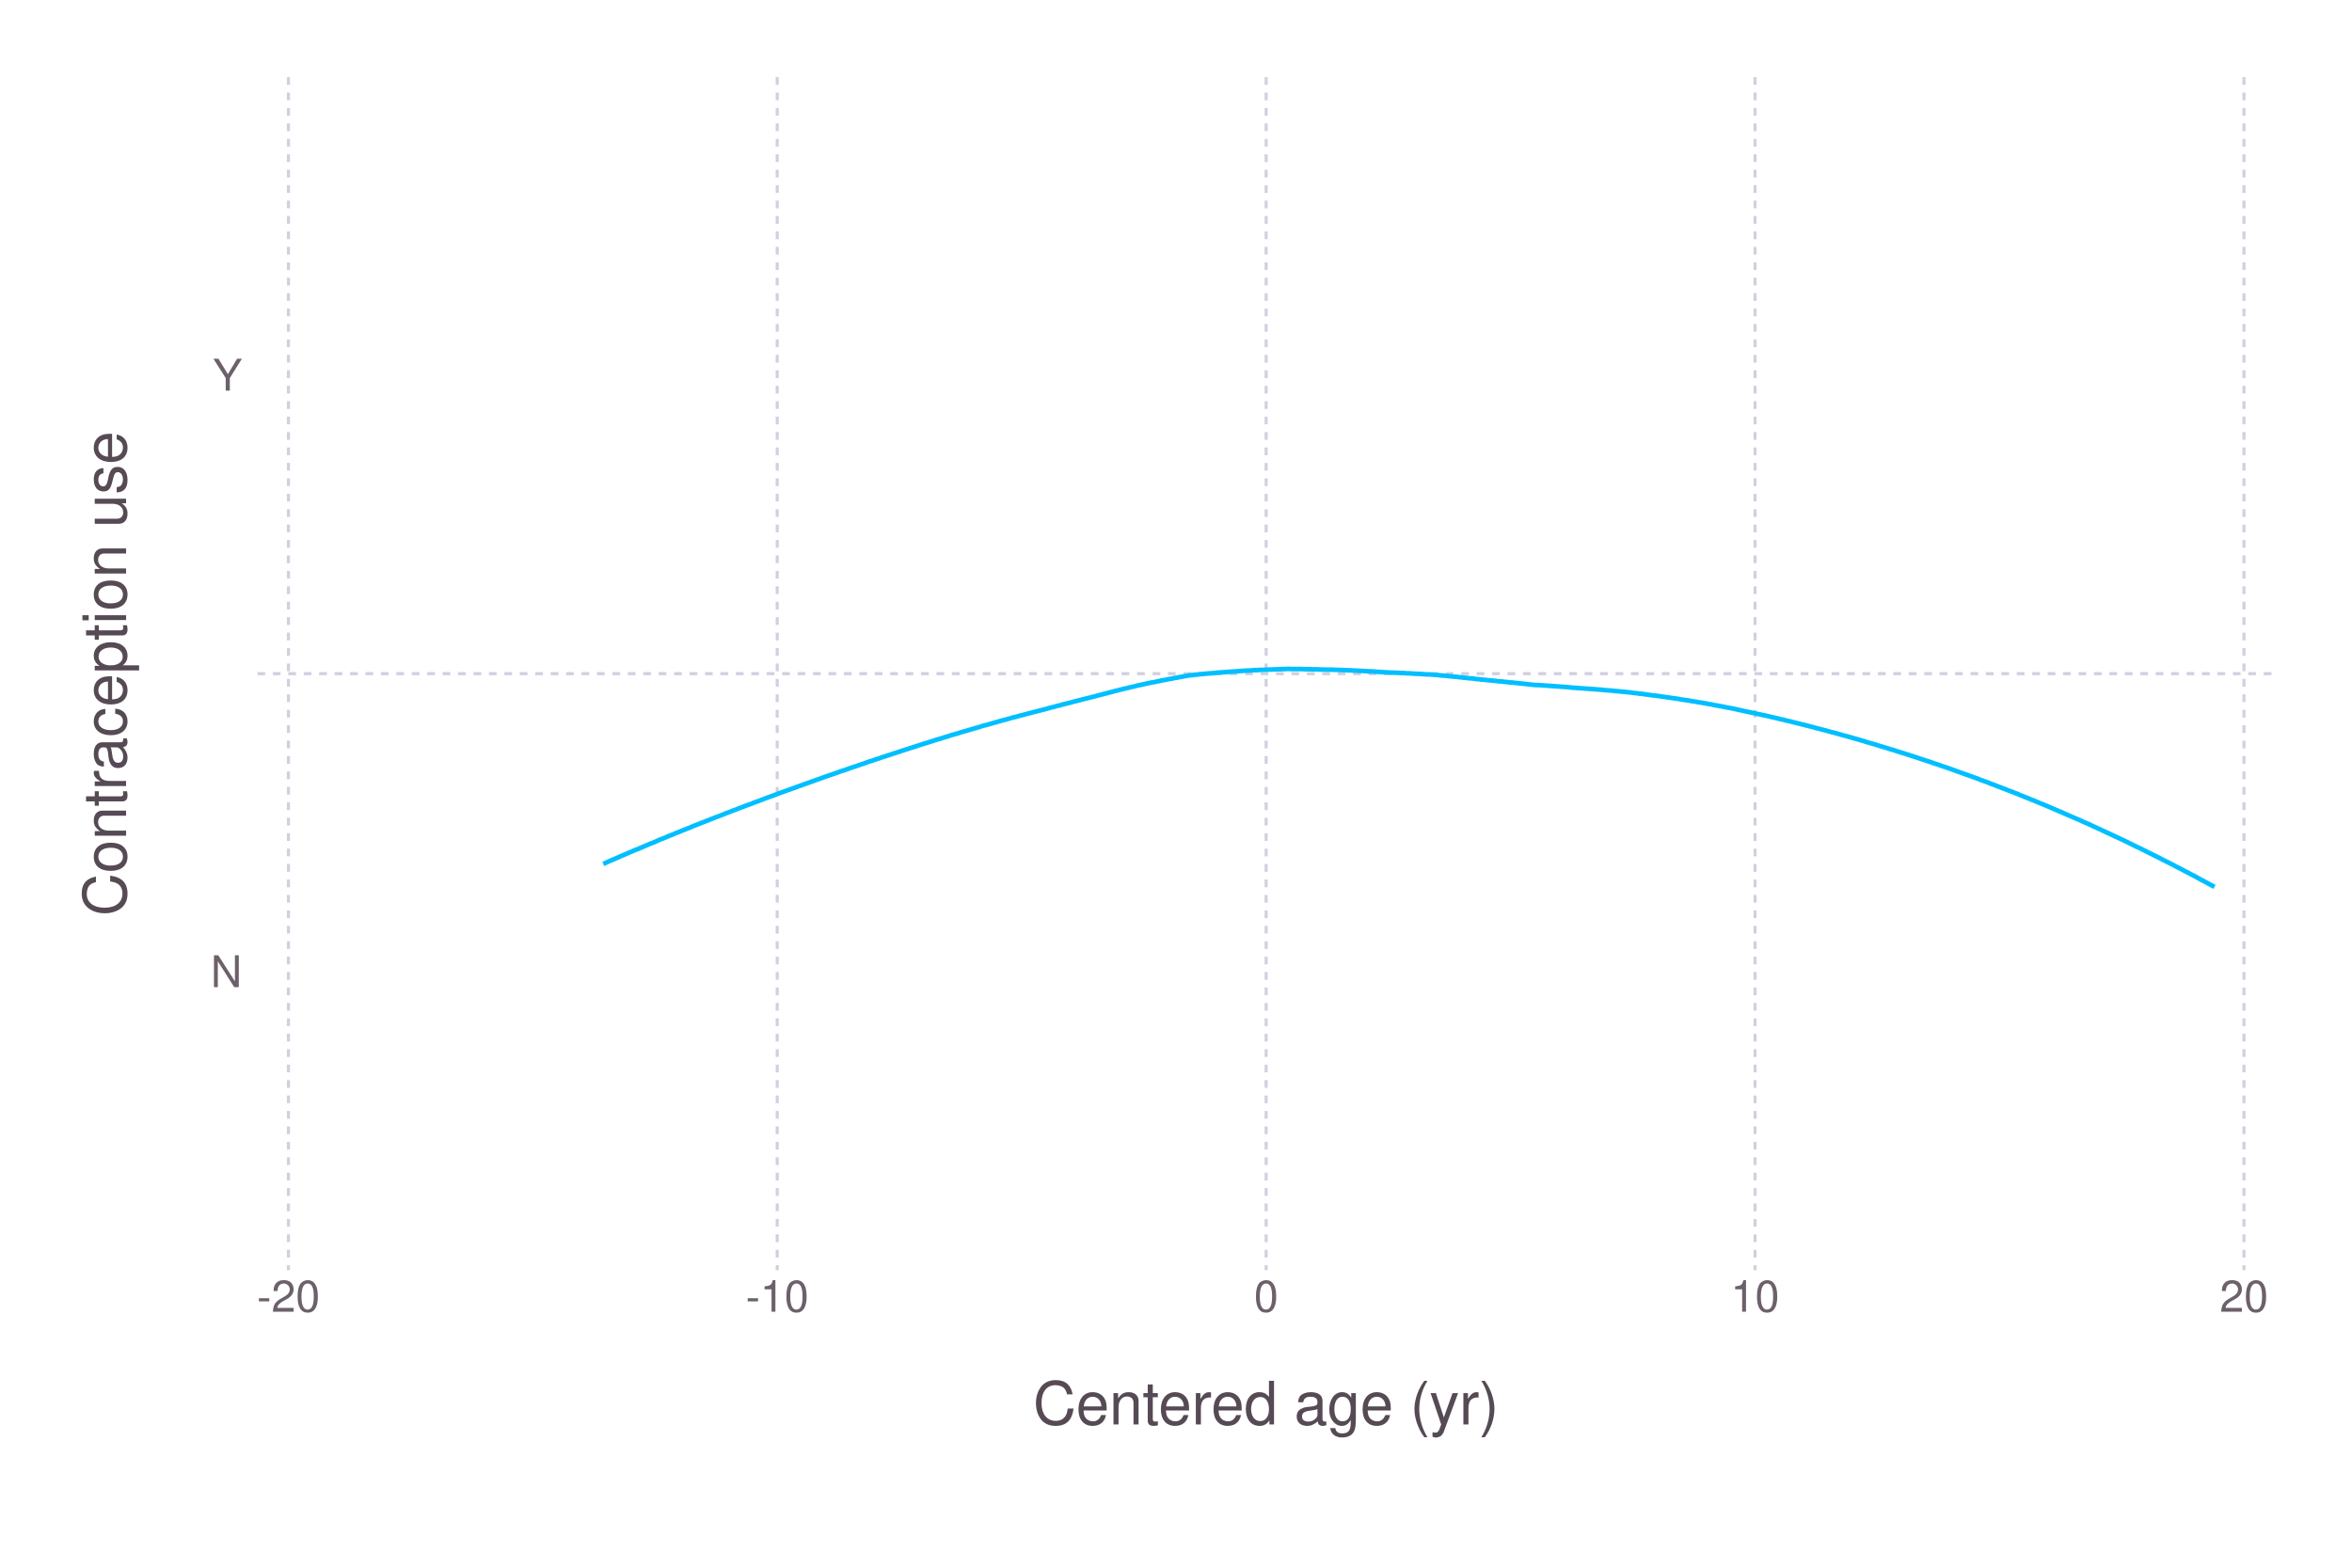
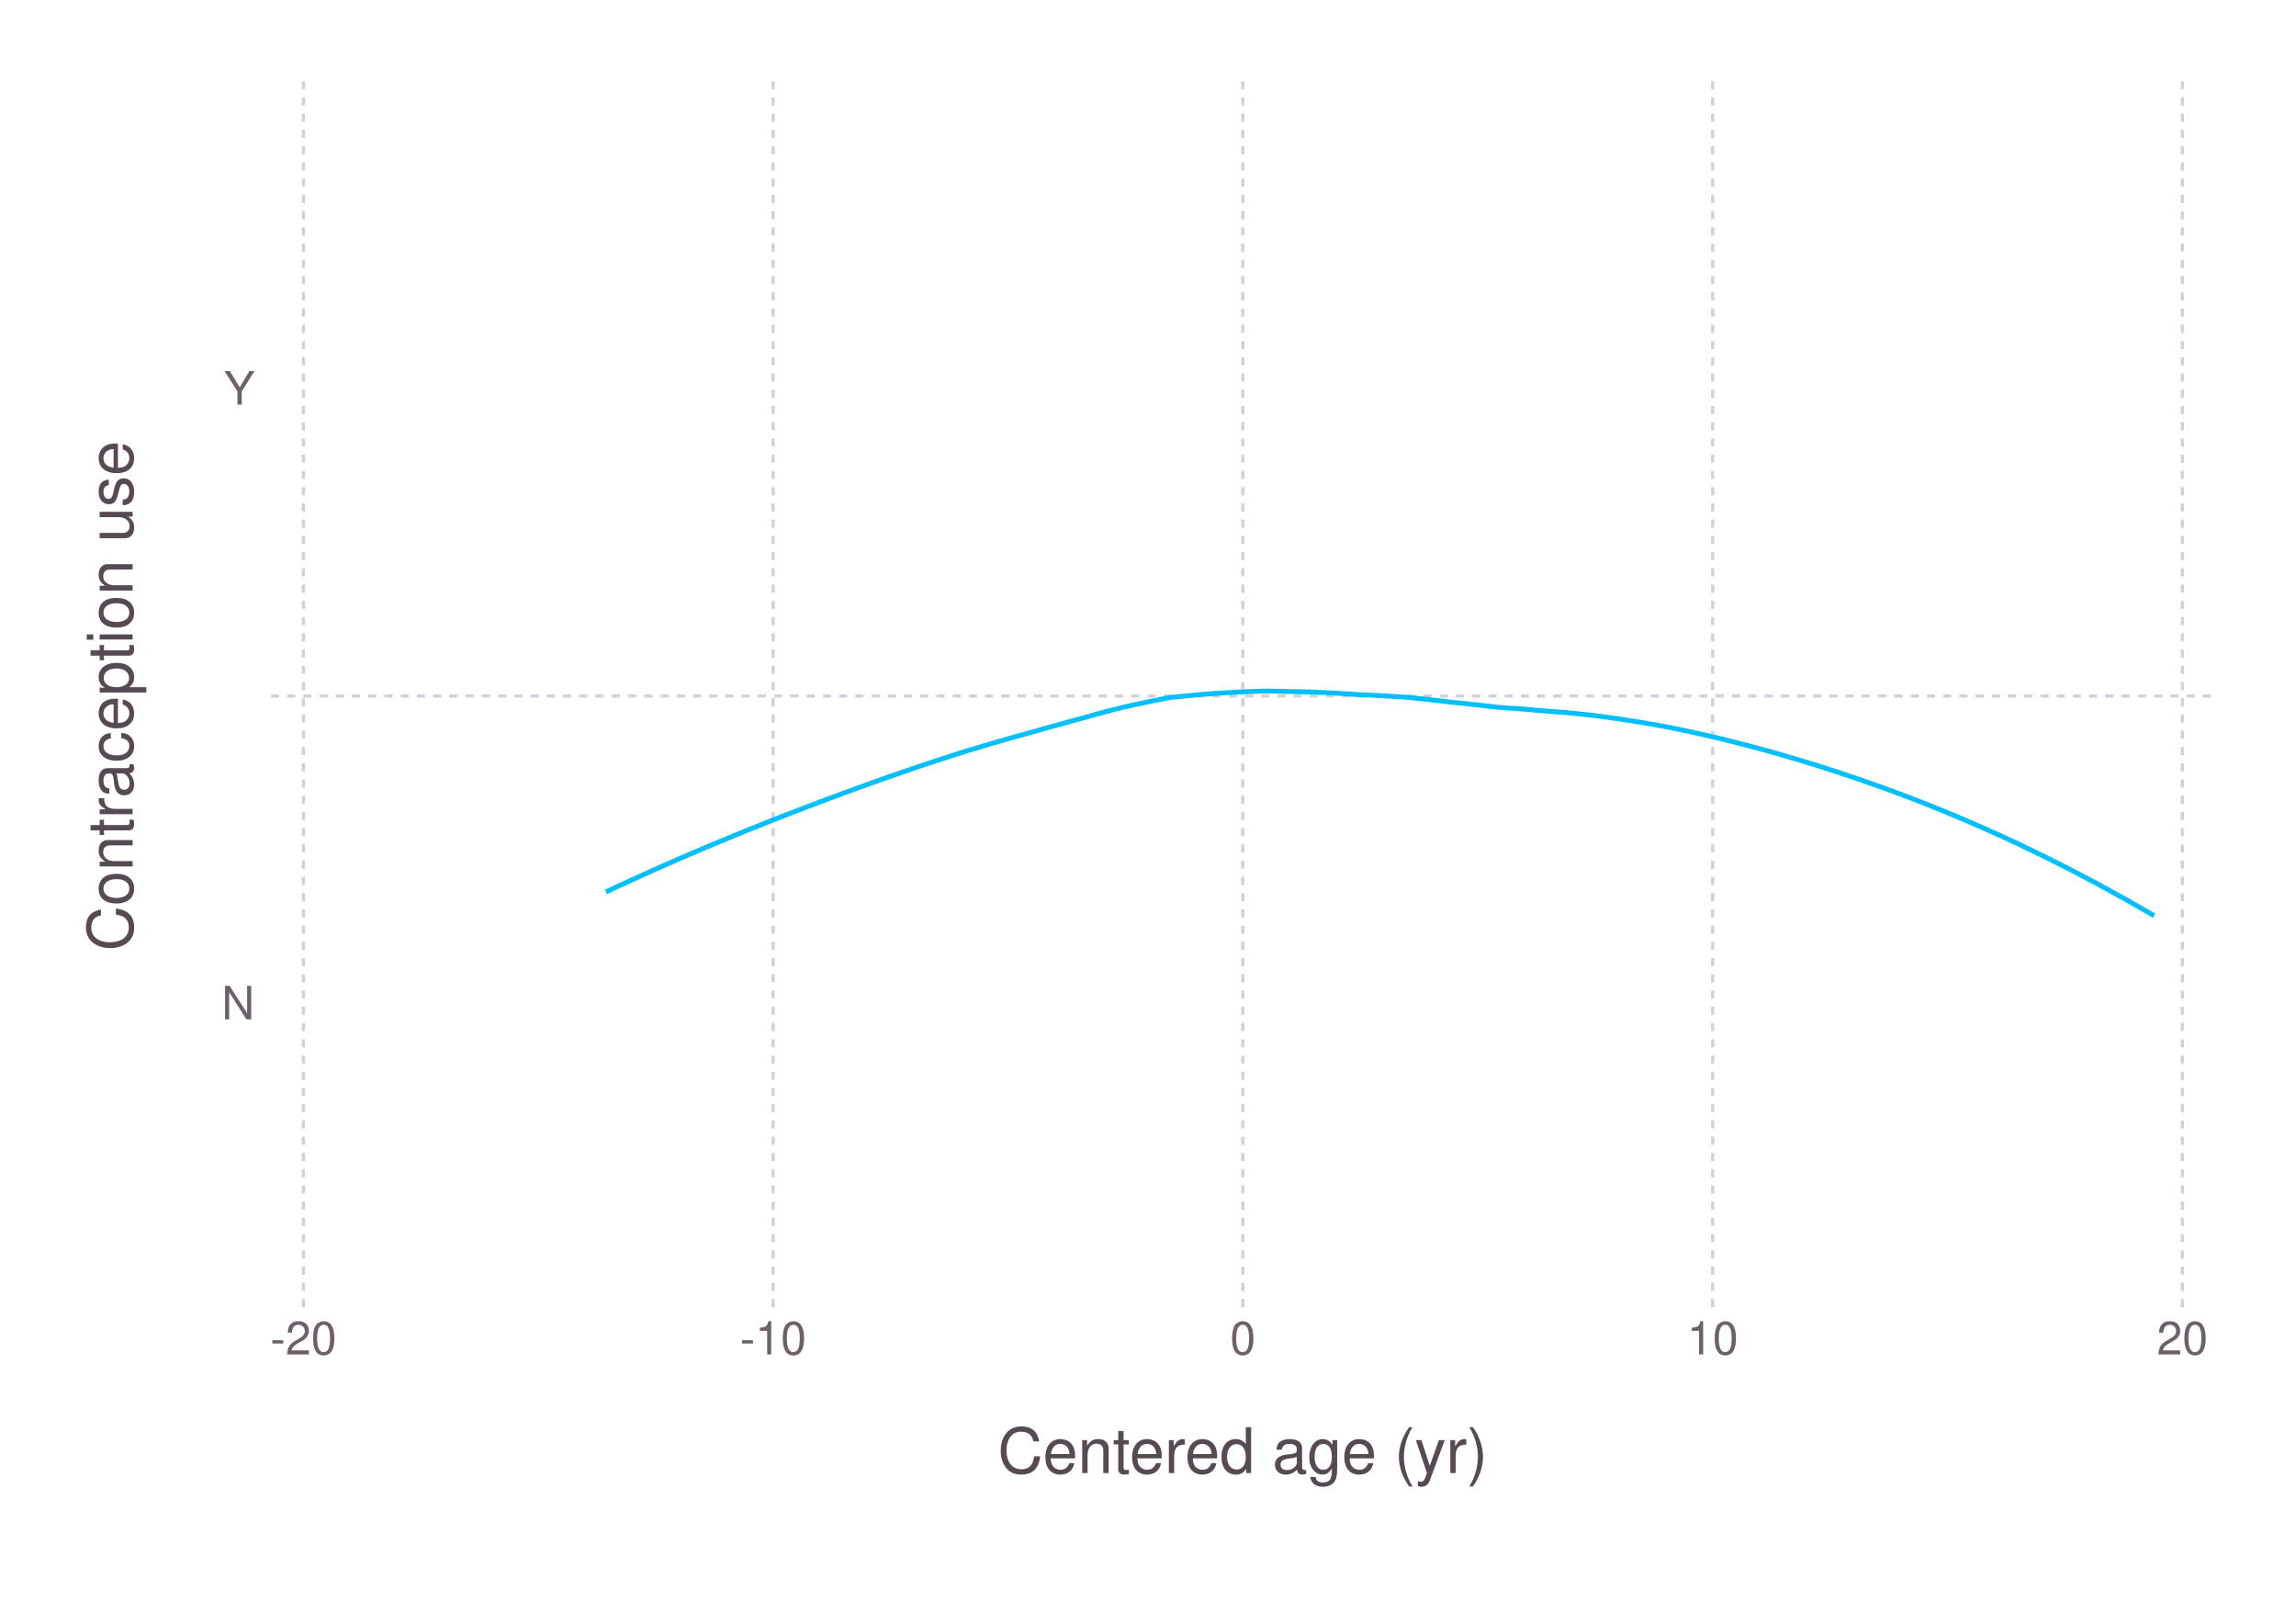
- <svg xmlns="http://www.w3.org/2000/svg" version="1.2" width="152.4mm" height="101.6mm" viewBox="0 0 152.4 101.6" stroke="none" fill="#000000" stroke-width="0.3" font-size="3.88">
-   <g class="plotroot xscalable" id="img-814647a0-1">
-     <g font-size="3.88" font-family="'PT Sans','Helvetica Neue','Helvetica',sans-serif" fill="#564A55" stroke="#000000" stroke-opacity="0.000" id="img-814647a0-2">
-       <g transform="translate(82.04,89.99)">
+ <svg xmlns="http://www.w3.org/2000/svg" version="1.2" width="141.42mm" height="100mm" viewBox="0 0 141.42 100" stroke="none" fill="#000000" stroke-width="0.3" font-size="3.88">
+   <g class="plotroot xscalable" id="img-deaaeafd-1">
+     <g font-size="3.88" font-family="'PT Sans','Helvetica Neue','Helvetica',sans-serif" fill="#564A55" stroke="#000000" stroke-opacity="0.000" id="img-deaaeafd-2">
+       <g transform="translate(76.55,88.39)">
        <g class="primitive">
          <text text-anchor="middle" dy="0.6em">Centered age (yr)</text>
        </g>
      </g>
    </g>
-     <g class="guide xlabels" font-size="2.82" font-family="'PT Sans Caption','Helvetica Neue','Helvetica',sans-serif" fill="#6C606B" id="img-814647a0-3">
-       <g transform="translate(18.69,83.32)">
+     <g class="guide xlabels" font-size="2.82" font-family="'PT Sans Caption','Helvetica Neue','Helvetica',sans-serif" fill="#6C606B" id="img-deaaeafd-3">
+       <g transform="translate(18.69,81.72)">
        <g class="primitive">
          <text text-anchor="middle" dy="0.6em">-20</text>
        </g>
      </g>
-       <g transform="translate(50.36,83.32)">
+       <g transform="translate(47.62,81.72)">
        <g class="primitive">
          <text text-anchor="middle" dy="0.6em">-10</text>
        </g>
      </g>
-       <g transform="translate(82.04,83.32)">
+       <g transform="translate(76.55,81.72)">
        <g class="primitive">
          <text text-anchor="middle" dy="0.6em">0</text>
        </g>
      </g>
-       <g transform="translate(113.72,83.32)">
+       <g transform="translate(105.49,81.72)">
        <g class="primitive">
          <text text-anchor="middle" dy="0.6em">10</text>
        </g>
      </g>
-       <g transform="translate(145.4,83.32)">
+       <g transform="translate(134.42,81.72)">
        <g class="primitive">
          <text text-anchor="middle" dy="0.6em">20</text>
        </g>
      </g>
    </g>
-     <g clip-path="url(#img-814647a0-4)">
-       <g id="img-814647a0-5">
-         <g pointer-events="visible" opacity="1" fill="#000000" fill-opacity="0.000" stroke="#000000" stroke-opacity="0.000" class="guide background" id="img-814647a0-6">
-           <g transform="translate(82.04,43.66)">
-             <path d="M-65.36,-38.66 L 65.36 -38.66 65.36 38.66 -65.36 38.66 z" class="primitive" />
+     <g clip-path="url(#img-deaaeafd-4)">
+       <g id="img-deaaeafd-5">
+         <g pointer-events="visible" opacity="1" fill="#000000" fill-opacity="0.000" stroke="#000000" stroke-opacity="0.000" class="guide background" id="img-deaaeafd-6">
+           <g transform="translate(76.55,42.86)">
+             <path d="M-59.87,-37.86 L 59.87 -37.86 59.87 37.86 -59.87 37.86 z" class="primitive" />
          </g>
        </g>
-         <g class="guide ygridlines xfixed" stroke-dasharray="0.5,0.5" stroke-width="0.2" stroke="#D0D0E0" id="img-814647a0-7">
-           <g transform="translate(82.04,43.66)">
-             <path fill="none" d="M-65.36,0 L 65.36 0" class="primitive" />
+         <g class="guide ygridlines xfixed" stroke-dasharray="0.5,0.5" stroke-width="0.2" stroke="#D0D0E0" id="img-deaaeafd-7">
+           <g transform="translate(76.55,42.86)">
+             <path fill="none" d="M-59.87,0 L 59.87 0" class="primitive" />
          </g>
        </g>
-         <g class="guide xgridlines yfixed" stroke-dasharray="0.5,0.5" stroke-width="0.2" stroke="#D0D0E0" id="img-814647a0-8">
-           <g transform="translate(18.69,43.66)">
-             <path fill="none" d="M0,-38.66 L 0 38.66" class="primitive" />
+         <g class="guide xgridlines yfixed" stroke-dasharray="0.5,0.5" stroke-width="0.2" stroke="#D0D0E0" id="img-deaaeafd-8">
+           <g transform="translate(18.69,42.86)">
+             <path fill="none" d="M0,-37.86 L 0 37.86" class="primitive" />
          </g>
-           <g transform="translate(50.36,43.66)">
-             <path fill="none" d="M0,-38.66 L 0 38.66" class="primitive" />
+           <g transform="translate(47.62,42.86)">
+             <path fill="none" d="M0,-37.86 L 0 37.86" class="primitive" />
          </g>
-           <g transform="translate(82.04,43.66)">
-             <path fill="none" d="M0,-38.66 L 0 38.66" class="primitive" />
+           <g transform="translate(76.55,42.86)">
+             <path fill="none" d="M0,-37.86 L 0 37.86" class="primitive" />
          </g>
-           <g transform="translate(113.72,43.66)">
-             <path fill="none" d="M0,-38.66 L 0 38.66" class="primitive" />
+           <g transform="translate(105.49,42.86)">
+             <path fill="none" d="M0,-37.86 L 0 37.86" class="primitive" />
          </g>
-           <g transform="translate(145.4,43.66)">
-             <path fill="none" d="M0,-38.66 L 0 38.66" class="primitive" />
+           <g transform="translate(134.42,42.86)">
+             <path fill="none" d="M0,-37.86 L 0 37.86" class="primitive" />
          </g>
        </g>
-         <g class="plotpanel" id="img-814647a0-9">
-           <g stroke-width="0.3" fill="#000000" fill-opacity="0.000" class="geometry" id="img-814647a0-10">
-             <g stroke-dasharray="none" stroke="#00BFFF" id="img-814647a0-11">
-               <g transform="translate(91.29,47.97)">
-                 <path fill="none" d="M-52.2,8.02 L -52.06 7.96 -51.92 7.89 -51.78 7.83 -51.64 7.77 -51.5 7.71 -51.36 7.65 -51.22 7.59 -51.09 7.53 -50.95 7.47 -50.81 7.41 -50.67 7.35 -50.53 7.29 -50.39 7.23 -50.25 7.17 -50.11 7.11 -49.97 7.06 -49.83 7 -49.69 6.94 -49.55 6.88 -49.41 6.82 -49.27 6.76 -49.13 6.7 -48.99 6.65 -48.85 6.59 -48.72 6.53 -48.58 6.47 -48.44 6.41 -48.3 6.36 -48.16 6.3 -48.02 6.24 -47.88 6.18 -47.74 6.13 -47.6 6.07 -47.46 6.01 -47.32 5.96 -47.18 5.9 -47.04 5.84 -46.9 5.79 -46.76 5.73 -46.62 5.68 -46.49 5.62 -46.35 5.56 -46.21 5.51 -46.07 5.45 -45.93 5.4 -45.79 5.34 -45.65 5.29 -45.51 5.23 -45.37 5.18 -45.23 5.12 -45.09 5.07 -44.95 5.01 -44.81 4.96 -44.67 4.91 -44.53 4.85 -44.39 4.8 -44.26 4.74 -44.12 4.69 -43.98 4.64 -43.84 4.58 -43.7 4.53 -43.56 4.48 -43.42 4.42 -43.28 4.37 -43.14 4.32 -43 4.26 -42.86 4.21 -42.72 4.16 -42.58 4.11 -42.44 4.05 -42.3 4 -42.16 3.95 -42.03 3.9 -41.89 3.85 -41.75 3.79 -41.61 3.74 -41.47 3.69 -41.33 3.64 -41.19 3.59 -41.05 3.54 -40.91 3.48 -40.77 3.43 -40.63 3.38 -40.49 3.33 -40.35 3.28 -40.21 3.23 -40.07 3.18 -39.93 3.13 -39.79 3.08 -39.66 3.03 -39.52 2.98 -39.38 2.93 -39.24 2.88 -39.1 2.83 -38.96 2.78 -38.82 2.73 -38.68 2.68 -38.54 2.63 -38.4 2.58 -38.26 2.53 -38.12 2.48 -37.98 2.43 -37.84 2.38 -37.7 2.33 -37.56 2.28 -37.43 2.24 -37.29 2.19 -37.15 2.14 -37.01 2.09 -36.87 2.04 -36.73 1.99 -36.59 1.95 -36.45 1.9 -36.31 1.85 -36.17 1.8 -36.03 1.75 -35.89 1.71 -35.75 1.66 -35.61 1.61 -35.47 1.56 -35.33 1.52 -35.2 1.47 -35.06 1.42 -34.92 1.37 -34.78 1.33 -34.64 1.28 -34.5 1.23 -34.36 1.19 -34.22 1.14 -34.08 1.09 -33.94 1.05 -33.8 1 -33.66 0.96 -33.52 0.91 -33.38 0.86 -33.24 0.82 -33.1 0.77 -32.96 0.73 -32.83 0.68 -32.69 0.64 -32.55 0.59 -32.41 0.55 -32.27 0.5 -32.13 0.46 -31.99 0.41 -31.85 0.37 -31.71 0.32 -31.57 0.28 -31.43 0.23 -31.29 0.19 -31.15 0.15 -31.01 0.1 -30.87 0.06 -30.73 0.01 -30.6 -0.03 -30.46 -0.07 -30.32 -0.11 -30.18 -0.16 -30.04 -0.2 -29.9 -0.24 -29.76 -0.29 -29.62 -0.33 -29.48 -0.37 -29.34 -0.41 -29.2 -0.45 -29.06 -0.5 -28.92 -0.54 -28.78 -0.58 -28.64 -0.62 -28.5 -0.66 -28.37 -0.7 -28.23 -0.74 -28.09 -0.78 -27.95 -0.82 -27.81 -0.86 -27.67 -0.91 -27.53 -0.95 -27.39 -0.98 -27.25 -1.02 -27.11 -1.06 -26.97 -1.1 -26.83 -1.14 -26.69 -1.18 -26.55 -1.22 -26.41 -1.26 -26.27 -1.3 -26.13 -1.33 -26 -1.37 -25.86 -1.41 -25.72 -1.45 -25.58 -1.49 -25.44 -1.52 -25.3 -1.56 -25.16 -1.6 -25.02 -1.63 -24.88 -1.67 -24.74 -1.71 -24.6 -1.74 -24.46 -1.78 -24.32 -1.82 -24.18 -1.85 -24.04 -1.89 -23.9 -1.92 -23.77 -1.96 -23.63 -1.99 -23.49 -2.03 -23.35 -2.07 -23.21 -2.11 -23.07 -2.14 -22.93 -2.18 -22.79 -2.22 -22.65 -2.25 -22.51 -2.29 -22.37 -2.33 -22.23 -2.36 -22.09 -2.4 -21.95 -2.43 -21.81 -2.47 -21.67 -2.51 -21.54 -2.54 -21.4 -2.58 -21.26 -2.61 -21.12 -2.65 -20.98 -2.68 -20.84 -2.72 -20.7 -2.75 -20.56 -2.79 -20.42 -2.82 -20.28 -2.86 -20.14 -2.9 -20 -2.93 -19.86 -2.97 -19.72 -3.01 -19.58 -3.04 -19.44 -3.08 -19.31 -3.11 -19.17 -3.15 -19.03 -3.19 -18.89 -3.22 -18.75 -3.26 -18.61 -3.29 -18.47 -3.33 -18.33 -3.36 -18.19 -3.39 -18.05 -3.43 -17.91 -3.46 -17.77 -3.49 -17.63 -3.53 -17.49 -3.56 -17.35 -3.59 -17.21 -3.62 -17.07 -3.65 -16.94 -3.68 -16.8 -3.71 -16.66 -3.74 -16.52 -3.76 -16.38 -3.79 -16.24 -3.82 -16.1 -3.85 -15.96 -3.88 -15.82 -3.9 -15.68 -3.93 -15.54 -3.96 -15.4 -3.98 -15.26 -4.01 -15.12 -4.04 -14.98 -4.06 -14.84 -4.09 -14.71 -4.11 -14.57 -4.14 -14.43 -4.16 -14.29 -4.19 -14.15 -4.21 -14.01 -4.22 -13.87 -4.24 -13.73 -4.25 -13.59 -4.27 -13.45 -4.28 -13.31 -4.29 -13.17 -4.31 -13.03 -4.32 -12.89 -4.33 -12.75 -4.34 -12.61 -4.35 -12.48 -4.37 -12.34 -4.38 -12.2 -4.39 -12.06 -4.4 -11.92 -4.41 -11.78 -4.42 -11.64 -4.43 -11.5 -4.44 -11.36 -4.45 -11.22 -4.46 -11.08 -4.47 -10.94 -4.48 -10.8 -4.49 -10.66 -4.5 -10.52 -4.51 -10.38 -4.51 -10.24 -4.52 -10.11 -4.53 -9.97 -4.54 -9.83 -4.54 -9.69 -4.55 -9.55 -4.56 -9.41 -4.56 -9.27 -4.57 -9.13 -4.57 -8.99 -4.58 -8.85 -4.58 -8.71 -4.59 -8.57 -4.59 -8.43 -4.6 -8.29 -4.6 -8.15 -4.61 -8.01 -4.61 -7.88 -4.62 -7.74 -4.62 -7.6 -4.61 -7.46 -4.61 -7.32 -4.61 -7.18 -4.61 -7.04 -4.61 -6.9 -4.61 -6.76 -4.6 -6.62 -4.6 -6.48 -4.6 -6.34 -4.6 -6.2 -4.59 -6.06 -4.59 -5.92 -4.59 -5.78 -4.58 -5.65 -4.58 -5.51 -4.58 -5.37 -4.57 -5.23 -4.57 -5.09 -4.57 -4.95 -4.57 -4.81 -4.56 -4.67 -4.56 -4.53 -4.55 -4.39 -4.55 -4.25 -4.54 -4.11 -4.54 -3.97 -4.53 -3.83 -4.53 -3.69 -4.52 -3.55 -4.51 -3.41 -4.51 -3.28 -4.5 -3.14 -4.49 -3 -4.49 -2.86 -4.48 -2.72 -4.47 -2.58 -4.46 -2.44 -4.46 -2.3 -4.45 -2.16 -4.44 -2.02 -4.43 -1.88 -4.42 -1.74 -4.41 -1.6 -4.4 -1.46 -4.4 -1.32 -4.39 -1.18 -4.38 -1.05 -4.38 -0.91 -4.37 -0.77 -4.37 -0.63 -4.36 -0.49 -4.35 -0.35 -4.35 -0.21 -4.34 -0.07 -4.33 0.07 -4.33 0.21 -4.32 0.35 -4.31 0.49 -4.3 0.63 -4.3 0.77 -4.29 0.91 -4.28 1.05 -4.27 1.18 -4.26 1.32 -4.26 1.46 -4.25 1.6 -4.24 1.74 -4.23 1.88 -4.22 2.02 -4.2 2.16 -4.19 2.3 -4.18 2.44 -4.17 2.58 -4.15 2.72 -4.14 2.86 -4.12 3 -4.11 3.14 -4.1 3.28 -4.08 3.41 -4.07 3.55 -4.05 3.69 -4.04 3.83 -4.02 3.97 -4.01 4.11 -4 4.25 -3.98 4.39 -3.96 4.53 -3.95 4.67 -3.93 4.81 -3.92 4.95 -3.91 5.09 -3.89 5.23 -3.88 5.37 -3.87 5.51 -3.85 5.65 -3.84 5.78 -3.82 5.92 -3.81 6.06 -3.8 6.2 -3.78 6.34 -3.77 6.48 -3.75 6.62 -3.74 6.76 -3.73 6.9 -3.71 7.04 -3.7 7.18 -3.68 7.32 -3.67 7.46 -3.65 7.6 -3.64 7.74 -3.62 7.88 -3.61 8.01 -3.59 8.15 -3.58 8.29 -3.57 8.43 -3.57 8.57 -3.56 8.71 -3.55 8.85 -3.54 8.99 -3.53 9.13 -3.52 9.27 -3.51 9.41 -3.5 9.55 -3.49 9.69 -3.48 9.83 -3.47 9.97 -3.46 10.11 -3.45 10.24 -3.44 10.38 -3.43 10.52 -3.41 10.66 -3.4 10.8 -3.39 10.94 -3.38 11.08 -3.37 11.22 -3.36 11.36 -3.35 11.5 -3.34 11.64 -3.33 11.78 -3.32 11.92 -3.31 12.06 -3.3 12.2 -3.29 12.34 -3.28 12.48 -3.27 12.61 -3.25 12.75 -3.24 12.89 -3.23 13.03 -3.22 13.17 -3.21 13.31 -3.19 13.45 -3.18 13.59 -3.17 13.73 -3.15 13.87 -3.14 14.01 -3.13 14.15 -3.11 14.29 -3.1 14.43 -3.08 14.57 -3.06 14.71 -3.05 14.84 -3.03 14.98 -3.01 15.12 -3 15.26 -2.98 15.4 -2.96 15.54 -2.94 15.68 -2.92 15.82 -2.9 15.96 -2.89 16.1 -2.87 16.24 -2.85 16.38 -2.83 16.52 -2.81 16.66 -2.79 16.8 -2.77 16.94 -2.75 17.07 -2.73 17.21 -2.71 17.35 -2.69 17.49 -2.67 17.63 -2.64 17.77 -2.62 17.91 -2.6 18.05 -2.58 18.19 -2.56 18.33 -2.53 18.47 -2.51 18.61 -2.49 18.75 -2.46 18.89 -2.44 19.03 -2.42 19.17 -2.39 19.31 -2.37 19.44 -2.34 19.58 -2.32 19.72 -2.29 19.86 -2.26 20 -2.24 20.14 -2.21 20.28 -2.19 20.42 -2.16 20.56 -2.13 20.7 -2.1 20.84 -2.08 20.98 -2.05 21.12 -2.02 21.26 -1.99 21.4 -1.96 21.54 -1.93 21.67 -1.9 21.81 -1.87 21.95 -1.84 22.09 -1.81 22.23 -1.78 22.37 -1.75 22.51 -1.72 22.65 -1.69 22.79 -1.66 22.93 -1.63 23.07 -1.6 23.21 -1.57 23.35 -1.54 23.49 -1.5 23.63 -1.47 23.77 -1.44 23.9 -1.41 24.04 -1.37 24.18 -1.34 24.32 -1.31 24.46 -1.27 24.6 -1.24 24.74 -1.21 24.88 -1.17 25.02 -1.14 25.16 -1.1 25.3 -1.07 25.44 -1.03 25.58 -1 25.72 -0.96 25.86 -0.93 26 -0.89 26.13 -0.86 26.27 -0.82 26.41 -0.78 26.55 -0.75 26.69 -0.71 26.83 -0.67 26.97 -0.64 27.11 -0.6 27.25 -0.56 27.39 -0.52 27.53 -0.49 27.67 -0.45 27.81 -0.41 27.95 -0.37 28.09 -0.33 28.23 -0.29 28.37 -0.26 28.5 -0.22 28.64 -0.18 28.78 -0.14 28.92 -0.1 29.06 -0.06 29.2 -0.02 29.34 0.02 29.48 0.06 29.62 0.11 29.76 0.15 29.9 0.19 30.04 0.23 30.18 0.27 30.32 0.31 30.46 0.36 30.6 0.4 30.73 0.44 30.87 0.48 31.01 0.52 31.15 0.57 31.29 0.61 31.43 0.65 31.57 0.7 31.71 0.74 31.85 0.79 31.99 0.83 32.13 0.87 32.27 0.92 32.41 0.96 32.55 1.01 32.69 1.05 32.83 1.1 32.96 1.14 33.1 1.19 33.24 1.24 33.38 1.28 33.52 1.33 33.66 1.37 33.8 1.42 33.94 1.47 34.08 1.52 34.22 1.56 34.36 1.61 34.5 1.66 34.64 1.71 34.78 1.75 34.92 1.8 35.06 1.85 35.2 1.9 35.33 1.95 35.47 2 35.61 2.05 35.75 2.1 35.89 2.15 36.03 2.2 36.17 2.25 36.31 2.3 36.45 2.35 36.59 2.4 36.73 2.45 36.87 2.5 37.01 2.56 37.15 2.61 37.29 2.66 37.43 2.71 37.56 2.76 37.7 2.82 37.84 2.87 37.98 2.92 38.12 2.98 38.26 3.03 38.4 3.08 38.54 3.14 38.68 3.19 38.82 3.25 38.96 3.3 39.1 3.35 39.24 3.41 39.38 3.46 39.52 3.52 39.66 3.58 39.79 3.63 39.93 3.69 40.07 3.74 40.21 3.8 40.35 3.86 40.49 3.91 40.63 3.97 40.77 4.03 40.91 4.09 41.05 4.14 41.19 4.2 41.33 4.26 41.47 4.32 41.61 4.38 41.75 4.44 41.89 4.5 42.03 4.56 42.16 4.62 42.3 4.67 42.44 4.74 42.58 4.8 42.72 4.86 42.86 4.92 43 4.98 43.14 5.04 43.28 5.1 43.42 5.16 43.56 5.22 43.7 5.29 43.84 5.35 43.98 5.41 44.12 5.47 44.26 5.54 44.39 5.6 44.53 5.66 44.67 5.73 44.81 5.79 44.95 5.86 45.09 5.92 45.23 5.99 45.37 6.05 45.51 6.12 45.65 6.18 45.79 6.25 45.93 6.31 46.07 6.38 46.21 6.44 46.35 6.51 46.49 6.58 46.62 6.64 46.76 6.71 46.9 6.78 47.04 6.85 47.18 6.92 47.32 6.98 47.46 7.05 47.6 7.12 47.74 7.19 47.88 7.26 48.02 7.33 48.16 7.4 48.3 7.47 48.44 7.54 48.58 7.61 48.72 7.68 48.85 7.75 48.99 7.82 49.13 7.89 49.27 7.96 49.41 8.03 49.55 8.1 49.69 8.18 49.83 8.25 49.97 8.32 50.11 8.39 50.25 8.47 50.39 8.54 50.53 8.61 50.67 8.69 50.81 8.76 50.95 8.83 51.09 8.91 51.22 8.98 51.36 9.06 51.5 9.13 51.64 9.21 51.78 9.28 51.92 9.36 52.06 9.43 52.2 9.51" class="primitive" />
+         <g class="plotpanel" id="img-deaaeafd-9">
+           <g stroke-width="0.3" fill="#000000" fill-opacity="0.000" class="geometry" id="img-deaaeafd-10">
+             <g class="color_LCHab{Float32}(70.0f0,60.0f0,240.0f0)" stroke-dasharray="none" stroke="#00BFFF" id="img-deaaeafd-11">
+               <g transform="translate(85,47.08)">
+                 <path fill="none" d="M-47.68,7.85 L -47.55 7.79 -47.42 7.73 -47.3 7.67 -47.17 7.61 -47.04 7.55 -46.91 7.49 -46.79 7.43 -46.66 7.38 -46.53 7.32 -46.4 7.26 -46.28 7.2 -46.15 7.14 -46.02 7.08 -45.9 7.03 -45.77 6.97 -45.64 6.91 -45.51 6.85 -45.39 6.79 -45.26 6.74 -45.13 6.68 -45 6.62 -44.88 6.56 -44.75 6.51 -44.62 6.45 -44.49 6.39 -44.37 6.34 -44.24 6.28 -44.11 6.22 -43.99 6.17 -43.86 6.11 -43.73 6.06 -43.6 6 -43.48 5.95 -43.35 5.89 -43.22 5.83 -43.09 5.78 -42.97 5.72 -42.84 5.67 -42.71 5.61 -42.59 5.56 -42.46 5.5 -42.33 5.45 -42.2 5.4 -42.08 5.34 -41.95 5.29 -41.82 5.23 -41.69 5.18 -41.57 5.12 -41.44 5.07 -41.31 5.02 -41.18 4.96 -41.06 4.91 -40.93 4.86 -40.8 4.8 -40.68 4.75 -40.55 4.7 -40.42 4.65 -40.29 4.59 -40.17 4.54 -40.04 4.49 -39.91 4.44 -39.78 4.38 -39.66 4.33 -39.53 4.28 -39.4 4.23 -39.28 4.18 -39.15 4.12 -39.02 4.07 -38.89 4.02 -38.77 3.97 -38.64 3.92 -38.51 3.87 -38.38 3.82 -38.26 3.77 -38.13 3.71 -38 3.66 -37.87 3.61 -37.75 3.56 -37.62 3.51 -37.49 3.46 -37.37 3.41 -37.24 3.36 -37.11 3.31 -36.98 3.26 -36.86 3.21 -36.73 3.16 -36.6 3.11 -36.47 3.06 -36.35 3.01 -36.22 2.97 -36.09 2.92 -35.97 2.87 -35.84 2.82 -35.71 2.77 -35.58 2.72 -35.46 2.67 -35.33 2.62 -35.2 2.57 -35.07 2.53 -34.95 2.48 -34.82 2.43 -34.69 2.38 -34.56 2.33 -34.44 2.28 -34.31 2.24 -34.18 2.19 -34.06 2.14 -33.93 2.09 -33.8 2.05 -33.67 2 -33.55 1.95 -33.42 1.91 -33.29 1.86 -33.16 1.81 -33.04 1.76 -32.91 1.72 -32.78 1.67 -32.66 1.62 -32.53 1.58 -32.4 1.53 -32.27 1.48 -32.15 1.44 -32.02 1.39 -31.89 1.35 -31.76 1.3 -31.64 1.25 -31.51 1.21 -31.38 1.16 -31.25 1.12 -31.13 1.07 -31 1.03 -30.87 0.98 -30.75 0.94 -30.62 0.89 -30.49 0.85 -30.36 0.8 -30.24 0.76 -30.11 0.71 -29.98 0.67 -29.85 0.62 -29.73 0.58 -29.6 0.54 -29.47 0.49 -29.34 0.45 -29.22 0.4 -29.09 0.36 -28.96 0.32 -28.84 0.27 -28.71 0.23 -28.58 0.19 -28.45 0.14 -28.33 0.1 -28.2 0.06 -28.07 0.01 -27.94 -0.03 -27.82 -0.07 -27.69 -0.11 -27.56 -0.15 -27.44 -0.2 -27.31 -0.24 -27.18 -0.28 -27.05 -0.32 -26.93 -0.36 -26.8 -0.4 -26.67 -0.44 -26.54 -0.49 -26.42 -0.53 -26.29 -0.57 -26.16 -0.61 -26.03 -0.65 -25.91 -0.69 -25.78 -0.73 -25.65 -0.77 -25.53 -0.81 -25.4 -0.85 -25.27 -0.89 -25.14 -0.93 -25.02 -0.96 -24.89 -1 -24.76 -1.04 -24.63 -1.08 -24.51 -1.12 -24.38 -1.16 -24.25 -1.19 -24.13 -1.23 -24 -1.27 -23.87 -1.31 -23.74 -1.34 -23.62 -1.38 -23.49 -1.42 -23.36 -1.46 -23.23 -1.49 -23.11 -1.53 -22.98 -1.56 -22.85 -1.6 -22.72 -1.64 -22.6 -1.67 -22.47 -1.71 -22.34 -1.74 -22.22 -1.78 -22.09 -1.81 -21.96 -1.85 -21.83 -1.88 -21.71 -1.92 -21.58 -1.95 -21.45 -1.99 -21.32 -2.03 -21.2 -2.06 -21.07 -2.1 -20.94 -2.13 -20.82 -2.17 -20.69 -2.21 -20.56 -2.24 -20.43 -2.28 -20.31 -2.31 -20.18 -2.35 -20.05 -2.38 -19.92 -2.42 -19.8 -2.45 -19.67 -2.49 -19.54 -2.52 -19.41 -2.56 -19.29 -2.59 -19.16 -2.63 -19.03 -2.66 -18.91 -2.7 -18.78 -2.73 -18.65 -2.77 -18.52 -2.8 -18.4 -2.84 -18.27 -2.87 -18.14 -2.91 -18.01 -2.94 -17.89 -2.98 -17.76 -3.02 -17.63 -3.05 -17.51 -3.09 -17.38 -3.12 -17.25 -3.15 -17.12 -3.19 -17 -3.22 -16.87 -3.26 -16.74 -3.29 -16.61 -3.32 -16.49 -3.36 -16.36 -3.39 -16.23 -3.42 -16.1 -3.45 -15.98 -3.48 -15.85 -3.52 -15.72 -3.54 -15.6 -3.57 -15.47 -3.6 -15.34 -3.63 -15.21 -3.66 -15.09 -3.69 -14.96 -3.71 -14.83 -3.74 -14.7 -3.77 -14.58 -3.8 -14.45 -3.82 -14.32 -3.85 -14.2 -3.88 -14.07 -3.9 -13.94 -3.93 -13.81 -3.95 -13.69 -3.98 -13.56 -4 -13.43 -4.03 -13.3 -4.05 -13.18 -4.08 -13.05 -4.1 -12.92 -4.12 -12.79 -4.14 -12.67 -4.15 -12.54 -4.16 -12.41 -4.18 -12.29 -4.19 -12.16 -4.2 -12.03 -4.22 -11.9 -4.23 -11.78 -4.24 -11.65 -4.25 -11.52 -4.26 -11.39 -4.28 -11.27 -4.29 -11.14 -4.3 -11.01 -4.31 -10.89 -4.32 -10.76 -4.33 -10.63 -4.34 -10.5 -4.35 -10.38 -4.36 -10.25 -4.37 -10.12 -4.38 -9.99 -4.39 -9.87 -4.4 -9.74 -4.4 -9.61 -4.41 -9.48 -4.42 -9.36 -4.43 -9.23 -4.43 -9.1 -4.44 -8.98 -4.45 -8.85 -4.46 -8.72 -4.46 -8.59 -4.47 -8.47 -4.47 -8.34 -4.48 -8.21 -4.48 -8.08 -4.49 -7.96 -4.49 -7.83 -4.5 -7.7 -4.5 -7.57 -4.51 -7.45 -4.51 -7.32 -4.52 -7.19 -4.52 -7.07 -4.52 -6.94 -4.52 -6.81 -4.52 -6.68 -4.52 -6.56 -4.51 -6.43 -4.51 -6.3 -4.51 -6.17 -4.51 -6.05 -4.51 -5.92 -4.5 -5.79 -4.5 -5.67 -4.5 -5.54 -4.49 -5.41 -4.49 -5.28 -4.49 -5.16 -4.49 -5.03 -4.48 -4.9 -4.48 -4.77 -4.48 -4.65 -4.47 -4.52 -4.47 -4.39 -4.47 -4.26 -4.46 -4.14 -4.46 -4.01 -4.46 -3.88 -4.45 -3.76 -4.44 -3.63 -4.44 -3.5 -4.43 -3.37 -4.43 -3.25 -4.42 -3.12 -4.41 -2.99 -4.41 -2.86 -4.4 -2.74 -4.39 -2.61 -4.39 -2.48 -4.38 -2.36 -4.37 -2.23 -4.36 -2.1 -4.35 -1.97 -4.35 -1.85 -4.34 -1.72 -4.33 -1.59 -4.32 -1.46 -4.31 -1.34 -4.3 -1.21 -4.3 -1.08 -4.29 -0.95 -4.29 -0.83 -4.28 -0.7 -4.28 -0.57 -4.27 -0.45 -4.26 -0.32 -4.26 -0.19 -4.25 -0.06 -4.24 0.06 -4.24 0.19 -4.23 0.32 -4.22 0.45 -4.21 0.57 -4.21 0.7 -4.2 0.83 -4.19 0.95 -4.18 1.08 -4.18 1.21 -4.17 1.34 -4.16 1.46 -4.15 1.59 -4.14 1.72 -4.13 1.85 -4.12 1.97 -4.1 2.1 -4.09 2.23 -4.08 2.36 -4.07 2.48 -4.05 2.61 -4.04 2.74 -4.03 2.86 -4.01 2.99 -4 3.12 -3.98 3.25 -3.97 3.37 -3.96 3.5 -3.94 3.63 -3.93 3.76 -3.91 3.88 -3.9 4.01 -3.88 4.14 -3.87 4.26 -3.85 4.39 -3.84 4.52 -3.82 4.65 -3.81 4.77 -3.8 4.9 -3.79 5.03 -3.77 5.16 -3.76 5.28 -3.75 5.41 -3.73 5.54 -3.72 5.67 -3.7 5.79 -3.69 5.92 -3.68 6.05 -3.66 6.17 -3.65 6.3 -3.63 6.43 -3.62 6.56 -3.6 6.68 -3.59 6.81 -3.58 6.94 -3.56 7.07 -3.55 7.19 -3.53 7.32 -3.52 7.45 -3.51 7.57 -3.5 7.7 -3.49 7.83 -3.48 7.96 -3.47 8.08 -3.46 8.21 -3.46 8.34 -3.45 8.47 -3.44 8.59 -3.43 8.72 -3.42 8.85 -3.41 8.98 -3.4 9.1 -3.39 9.23 -3.38 9.36 -3.37 9.48 -3.35 9.61 -3.34 9.74 -3.33 9.87 -3.32 9.99 -3.31 10.12 -3.3 10.25 -3.29 10.38 -3.28 10.5 -3.27 10.63 -3.26 10.76 -3.25 10.89 -3.24 11.01 -3.23 11.14 -3.22 11.27 -3.21 11.39 -3.2 11.52 -3.19 11.65 -3.18 11.78 -3.16 11.9 -3.15 12.03 -3.14 12.16 -3.13 12.29 -3.11 12.41 -3.1 12.54 -3.09 12.67 -3.07 12.79 -3.06 12.92 -3.05 13.05 -3.03 13.18 -3.02 13.3 -3 13.43 -2.98 13.56 -2.97 13.69 -2.95 13.81 -2.93 13.94 -2.92 14.07 -2.9 14.2 -2.88 14.32 -2.86 14.45 -2.84 14.58 -2.83 14.7 -2.81 14.83 -2.79 14.96 -2.77 15.09 -2.75 15.21 -2.73 15.34 -2.71 15.47 -2.69 15.6 -2.67 15.72 -2.65 15.85 -2.63 15.98 -2.61 16.1 -2.59 16.23 -2.57 16.36 -2.55 16.49 -2.52 16.61 -2.5 16.74 -2.48 16.87 -2.46 17 -2.44 17.12 -2.41 17.25 -2.39 17.38 -2.37 17.51 -2.34 17.63 -2.32 17.76 -2.29 17.89 -2.27 18.01 -2.24 18.14 -2.22 18.27 -2.19 18.4 -2.17 18.52 -2.14 18.65 -2.11 18.78 -2.09 18.91 -2.06 19.03 -2.03 19.16 -2.01 19.29 -1.98 19.41 -1.95 19.54 -1.92 19.67 -1.89 19.8 -1.86 19.92 -1.84 20.05 -1.81 20.18 -1.78 20.31 -1.75 20.43 -1.72 20.56 -1.69 20.69 -1.66 20.82 -1.63 20.94 -1.6 21.07 -1.57 21.2 -1.54 21.32 -1.5 21.45 -1.47 21.58 -1.44 21.71 -1.41 21.83 -1.38 21.96 -1.35 22.09 -1.31 22.22 -1.28 22.34 -1.25 22.47 -1.21 22.6 -1.18 22.72 -1.15 22.85 -1.11 22.98 -1.08 23.11 -1.05 23.23 -1.01 23.36 -0.98 23.49 -0.94 23.62 -0.91 23.74 -0.87 23.87 -0.84 24 -0.8 24.13 -0.77 24.25 -0.73 24.38 -0.7 24.51 -0.66 24.63 -0.62 24.76 -0.59 24.89 -0.55 25.02 -0.51 25.14 -0.48 25.27 -0.44 25.4 -0.4 25.53 -0.36 25.65 -0.33 25.78 -0.29 25.91 -0.25 26.03 -0.21 26.16 -0.17 26.29 -0.13 26.42 -0.09 26.54 -0.06 26.67 -0.02 26.8 0.02 26.93 0.06 27.05 0.1 27.18 0.14 27.31 0.18 27.44 0.23 27.56 0.27 27.69 0.31 27.82 0.35 27.94 0.39 28.07 0.43 28.2 0.47 28.33 0.51 28.45 0.56 28.58 0.6 28.71 0.64 28.84 0.68 28.96 0.73 29.09 0.77 29.22 0.81 29.34 0.86 29.47 0.9 29.6 0.94 29.73 0.99 29.85 1.03 29.98 1.08 30.11 1.12 30.24 1.17 30.36 1.21 30.49 1.26 30.62 1.3 30.75 1.35 30.87 1.39 31 1.44 31.13 1.48 31.25 1.53 31.38 1.58 31.51 1.62 31.64 1.67 31.76 1.72 31.89 1.77 32.02 1.81 32.15 1.86 32.27 1.91 32.4 1.96 32.53 2.01 32.66 2.05 32.78 2.1 32.91 2.15 33.04 2.2 33.16 2.25 33.29 2.3 33.42 2.35 33.55 2.4 33.67 2.45 33.8 2.5 33.93 2.55 34.06 2.6 34.18 2.66 34.31 2.71 34.44 2.76 34.56 2.81 34.69 2.86 34.82 2.91 34.95 2.97 35.07 3.02 35.2 3.07 35.33 3.12 35.46 3.18 35.58 3.23 35.71 3.29 35.84 3.34 35.97 3.39 36.09 3.45 36.22 3.5 36.35 3.56 36.47 3.61 36.6 3.67 36.73 3.72 36.86 3.78 36.98 3.83 37.11 3.89 37.24 3.95 37.37 4 37.49 4.06 37.62 4.12 37.75 4.17 37.87 4.23 38 4.29 38.13 4.35 38.26 4.4 38.38 4.46 38.51 4.52 38.64 4.58 38.77 4.64 38.89 4.7 39.02 4.76 39.15 4.81 39.28 4.87 39.4 4.93 39.53 4.99 39.66 5.06 39.78 5.12 39.91 5.18 40.04 5.24 40.17 5.3 40.29 5.36 40.42 5.42 40.55 5.49 40.68 5.55 40.8 5.61 40.93 5.67 41.06 5.74 41.18 5.8 41.31 5.86 41.44 5.93 41.57 5.99 41.69 6.05 41.82 6.12 41.95 6.18 42.08 6.25 42.2 6.31 42.33 6.38 42.46 6.44 42.59 6.51 42.71 6.57 42.84 6.64 42.97 6.71 43.09 6.77 43.22 6.84 43.35 6.91 43.48 6.97 43.6 7.04 43.73 7.11 43.86 7.18 43.99 7.24 44.11 7.31 44.24 7.38 44.37 7.45 44.49 7.52 44.62 7.59 44.75 7.66 44.88 7.73 45 7.8 45.13 7.87 45.26 7.94 45.39 8.01 45.51 8.08 45.64 8.15 45.77 8.22 45.9 8.29 46.02 8.36 46.15 8.43 46.28 8.51 46.4 8.58 46.53 8.65 46.66 8.72 46.79 8.8 46.91 8.87 47.04 8.94 47.17 9.02 47.3 9.09 47.42 9.16 47.55 9.24 47.68 9.31" class="primitive" />
              </g>
            </g>
          </g>
        </g>
      </g>
    </g>
-     <g class="guide ylabels" font-size="2.82" font-family="'PT Sans Caption','Helvetica Neue','Helvetica',sans-serif" fill="#6C606B" id="img-814647a0-12">
-       <g transform="translate(15.68,62.99)">
+     <g class="guide ylabels" font-size="2.82" font-family="'PT Sans Caption','Helvetica Neue','Helvetica',sans-serif" fill="#6C606B" id="img-deaaeafd-12">
+       <g transform="translate(15.68,61.79)">
        <g class="primitive">
          <text text-anchor="end" dy="0.35em">N</text>
        </g>
      </g>
-       <g transform="translate(15.68,24.33)">
+       <g transform="translate(15.68,23.93)">
        <g class="primitive">
          <text text-anchor="end" dy="0.35em">Y</text>
        </g>
      </g>
    </g>
-     <g font-size="3.88" font-family="'PT Sans','Helvetica Neue','Helvetica',sans-serif" fill="#564A55" stroke="#000000" stroke-opacity="0.000" id="img-814647a0-13">
-       <g transform="translate(8.81,41.66)">
+     <g font-size="3.88" font-family="'PT Sans','Helvetica Neue','Helvetica',sans-serif" fill="#564A55" stroke="#000000" stroke-opacity="0.000" id="img-deaaeafd-13">
+       <g transform="translate(8.81,40.86)">
        <g class="primitive">
          <text text-anchor="middle" dy="0.35em" transform="rotate(-90,0, 2)">Contraception use</text>
        </g>
      </g>
    </g>
  </g>
  <defs>
-     <clipPath id="img-814647a0-4">
-       <path d="M16.69,5 L 147.4 5 147.4 82.32 16.69 82.32" />
+     <clipPath id="img-deaaeafd-4">
+       <path d="M16.69,5 L 136.42 5 136.42 80.72 16.69 80.72" />
    </clipPath>
  </defs>
</svg>
